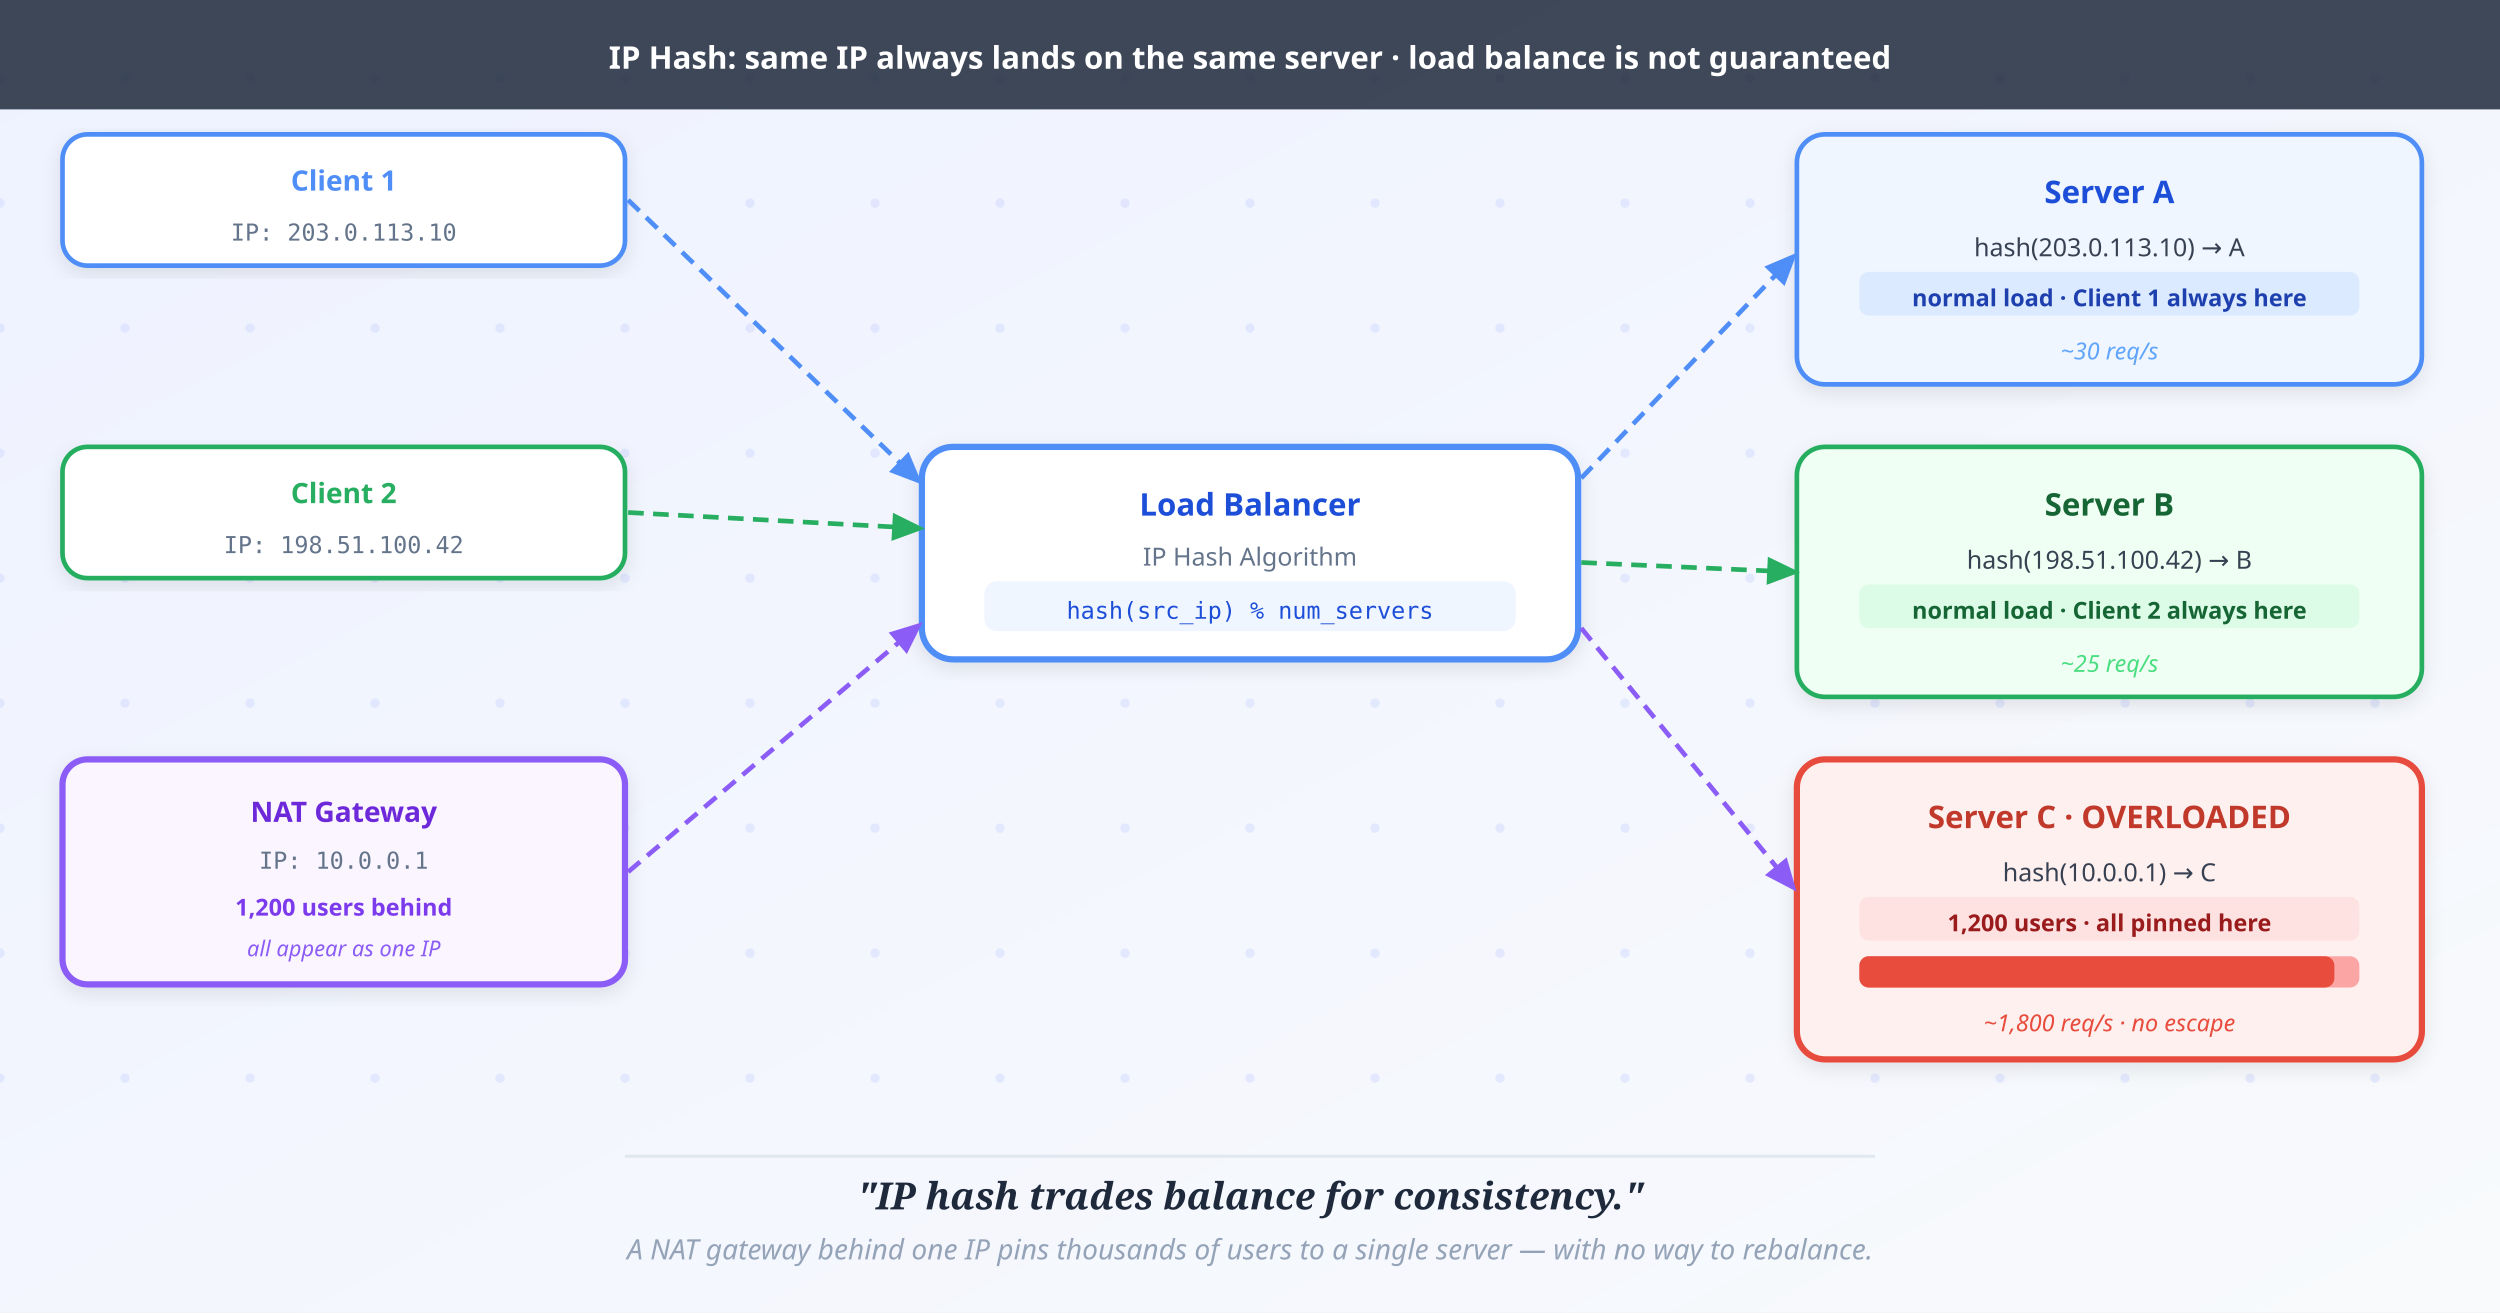
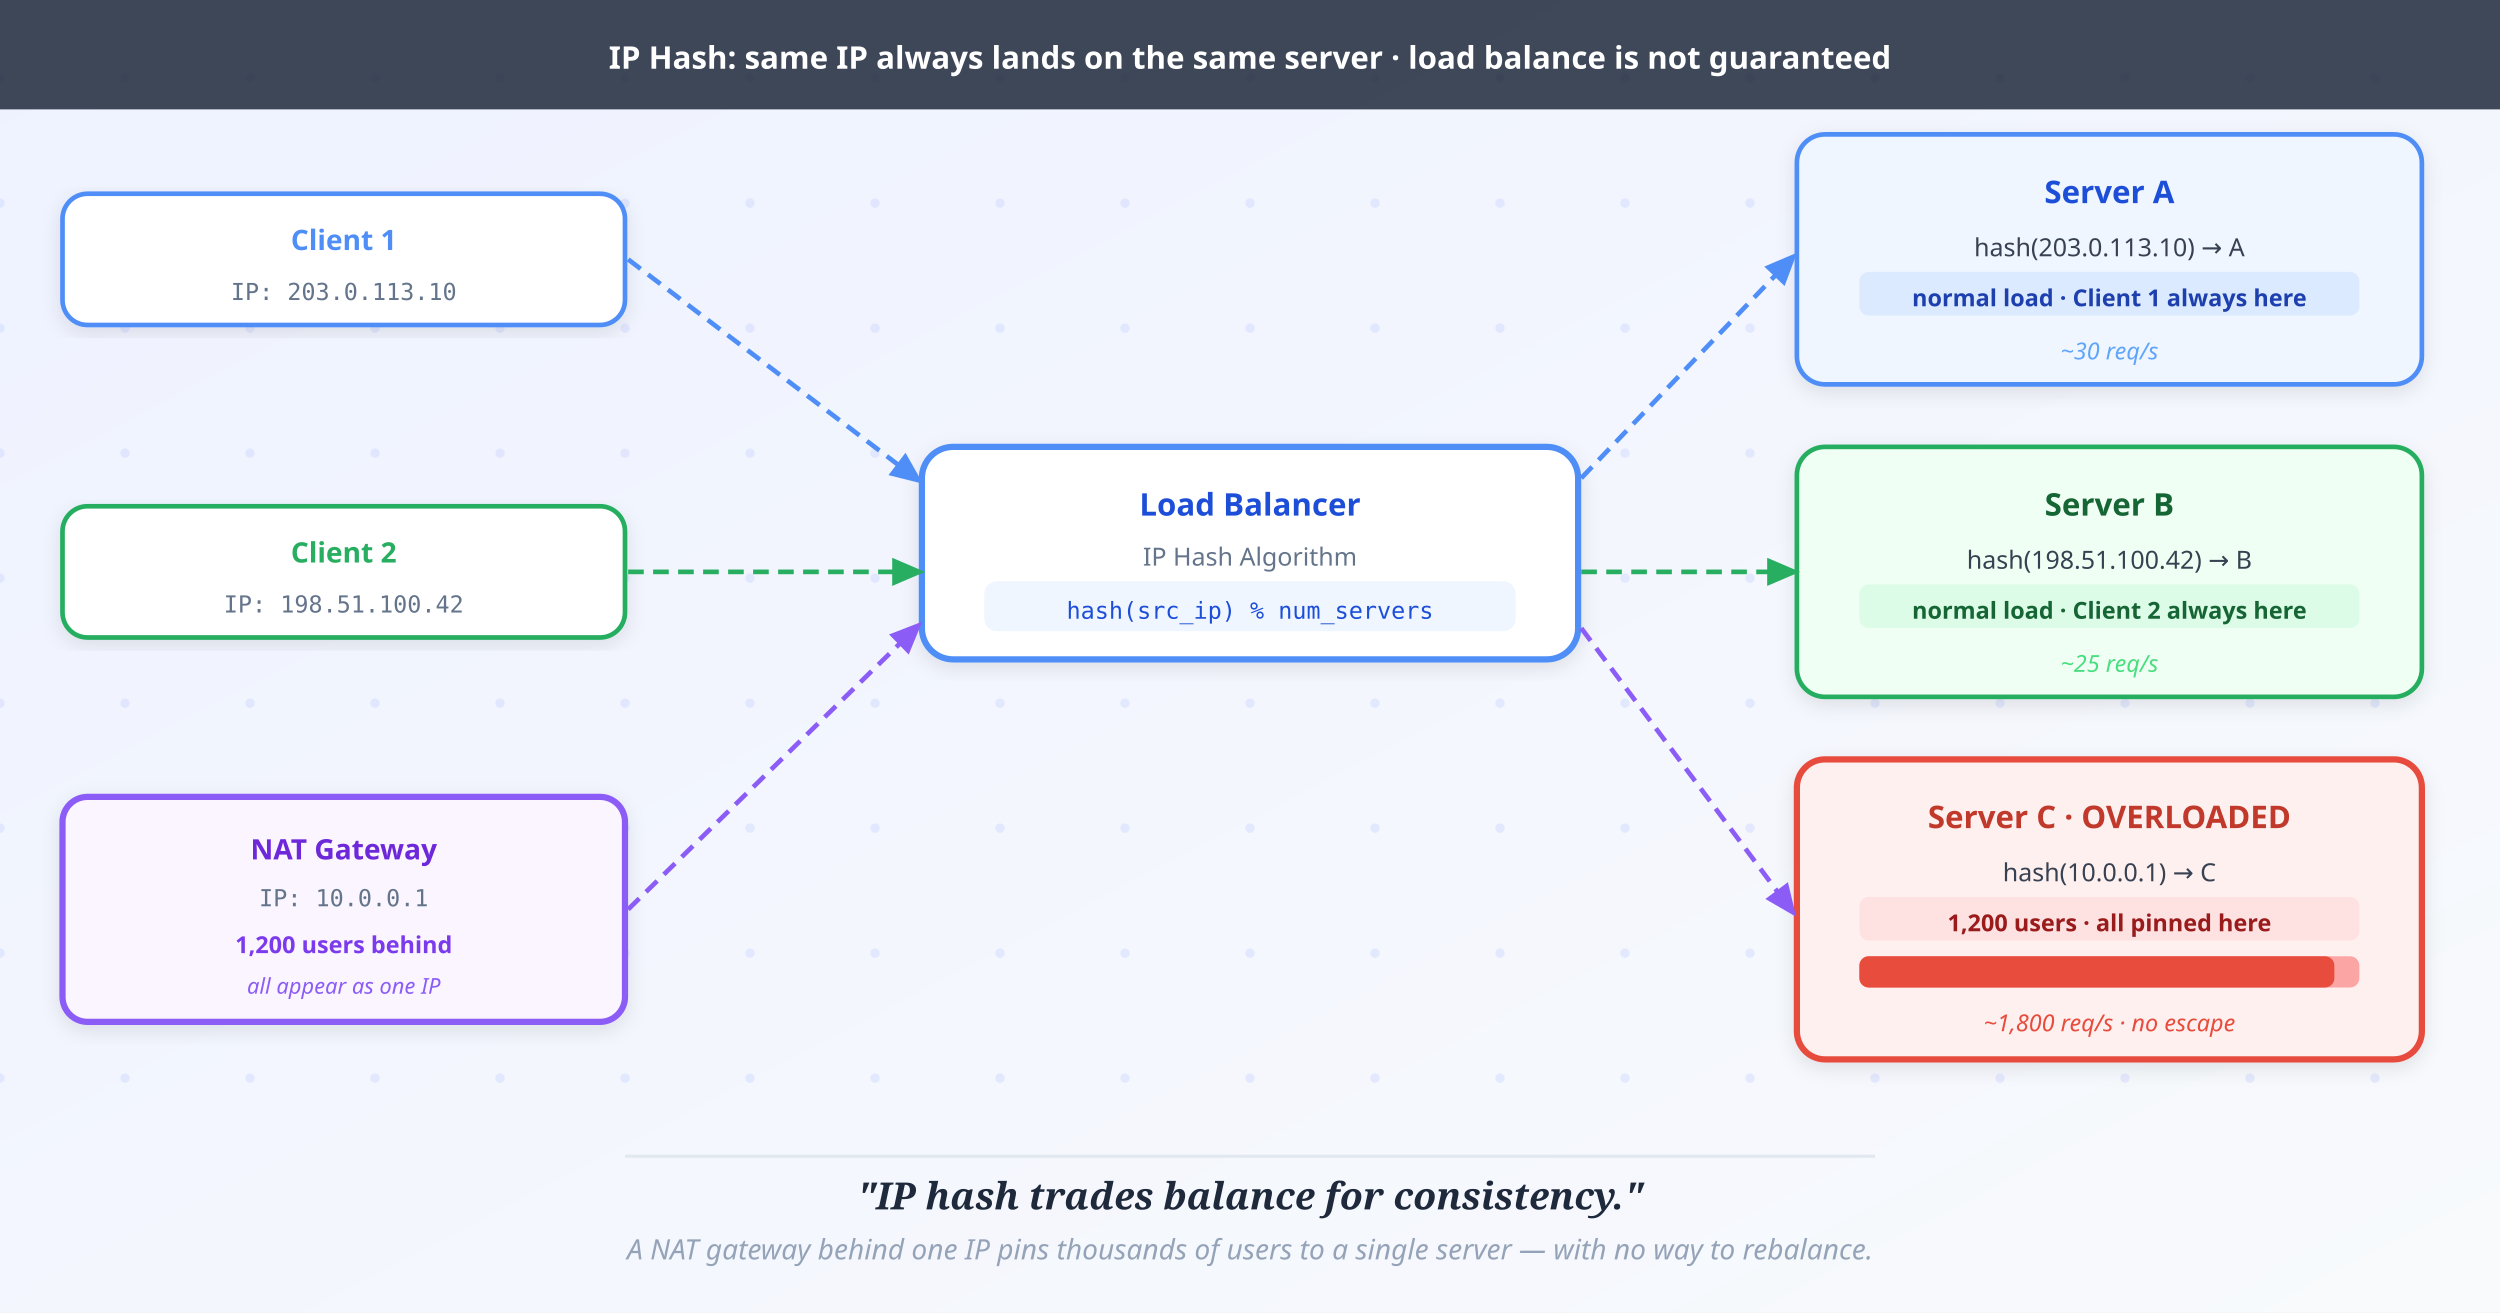
<svg xmlns="http://www.w3.org/2000/svg" width="800" height="420" viewBox="0 -25 800 420" font-family="'Segoe UI',system-ui,sans-serif">
  <defs>
    <style>
      @keyframes dash { to { stroke-dashoffset: -20; } }
      .flow { animation: dash 1.6s linear infinite; }
    </style>
    <linearGradient id="bg" x1="0" y1="0" x2="1" y2="1" gradientUnits="objectBoundingBox">
      <stop offset="0%" stop-color="#eef2ff" />
      <stop offset="100%" stop-color="#f8fafc" />
    </linearGradient>
    <filter id="shadow">
      <feDropShadow dx="0" dy="2" stdDeviation="3" flood-color="#00000018" />
    </filter>
    <marker id="mb" markerWidth="7" markerHeight="7" refX="5" refY="3" orient="auto">
      <path d="M0,0 L0,6 L7,3 z" fill="#4f8ef7" />
    </marker>
    <marker id="mg" markerWidth="7" markerHeight="7" refX="5" refY="3" orient="auto">
      <path d="M0,0 L0,6 L7,3 z" fill="#27ae60" />
    </marker>
    <marker id="mr" markerWidth="7" markerHeight="7" refX="5" refY="3" orient="auto">
      <path d="M0,0 L0,6 L7,3 z" fill="#e74c3c" />
    </marker>
    <marker id="mp" markerWidth="7" markerHeight="7" refX="5" refY="3" orient="auto">
      <path d="M0,0 L0,6 L7,3 z" fill="#8b5cf6" />
    </marker>
  </defs>
  <rect x="0" y="-25" width="800" height="420" fill="url(#bg)" />
  <g fill="#c7d2fe" opacity="0.4">
    <g id="dc">
      <circle cx="0" cy="0" r="1.5" />
      <circle cx="0" cy="40" r="1.5" />
      <circle cx="0" cy="80" r="1.5" />
      <circle cx="0" cy="120" r="1.5" />
      <circle cx="0" cy="160" r="1.5" />
      <circle cx="0" cy="200" r="1.5" />
      <circle cx="0" cy="240" r="1.5" />
      <circle cx="0" cy="280" r="1.5" />
      <circle cx="0" cy="320" r="1.5" />
    </g>
    <use href="#dc" x="40" />
    <use href="#dc" x="80" />
    <use href="#dc" x="120" />
    <use href="#dc" x="160" />
    <use href="#dc" x="200" />
    <use href="#dc" x="240" />
    <use href="#dc" x="280" />
    <use href="#dc" x="320" />
    <use href="#dc" x="360" />
    <use href="#dc" x="400" />
    <use href="#dc" x="440" />
    <use href="#dc" x="480" />
    <use href="#dc" x="520" />
    <use href="#dc" x="560" />
    <use href="#dc" x="600" />
    <use href="#dc" x="640" />
    <use href="#dc" x="680" />
    <use href="#dc" x="720" />
    <use href="#dc" x="760" />
  </g>
  <rect x="0" y="-25" width="800" height="35" fill="#1e293b" opacity="0.85" />
  <text x="400" y="-3" text-anchor="middle" fill="white" font-size="10" font-weight="700">IP Hash: same IP always lands on the same server · load balance is not guaranteed</text>
-   <rect x="20" y="18" width="180" height="42" rx="8" fill="white" stroke="#4f8ef7" stroke-width="1.5" filter="url(#shadow)" />
-   <text x="110" y="36" text-anchor="middle" fill="#4f8ef7" font-size="9" font-weight="700">Client 1</text>
-   <text x="110" y="52" text-anchor="middle" fill="#64748b" font-size="7.5" font-family="monospace">IP: 203.0.113.10</text>
-   <rect x="20" y="118" width="180" height="42" rx="8" fill="white" stroke="#27ae60" stroke-width="1.5" filter="url(#shadow)" />
-   <text x="110" y="136" text-anchor="middle" fill="#27ae60" font-size="9" font-weight="700">Client 2</text>
-   <text x="110" y="152" text-anchor="middle" fill="#64748b" font-size="7.5" font-family="monospace">IP: 198.51.100.42</text>
-   <rect x="20" y="218" width="180" height="72" rx="8" fill="#faf5ff" stroke="#8b5cf6" stroke-width="2" filter="url(#shadow)" />
-   <text x="110" y="238" text-anchor="middle" fill="#6d28d9" font-size="9" font-weight="700">NAT Gateway</text>
-   <text x="110" y="253" text-anchor="middle" fill="#64748b" font-size="7.5" font-family="monospace">IP: 10.0.0.1</text>
-   <text x="110" y="268" text-anchor="middle" fill="#7c3aed" font-size="7.5" font-weight="600">1,200 users behind</text>
-   <text x="110" y="281" text-anchor="middle" fill="#8b5cf6" font-size="7" font-style="italic">all appear as one IP</text>
+   <rect x="20" y="37" width="180" height="42" rx="8" fill="white" stroke="#4f8ef7" stroke-width="1.5" filter="url(#shadow)" />
+   <text x="110" y="55" text-anchor="middle" fill="#4f8ef7" font-size="9" font-weight="700">Client 1</text>
+   <text x="110" y="71" text-anchor="middle" fill="#64748b" font-size="7.5" font-family="monospace">IP: 203.0.113.10</text>
+   <rect x="20" y="137" width="180" height="42" rx="8" fill="white" stroke="#27ae60" stroke-width="1.5" filter="url(#shadow)" />
+   <text x="110" y="155" text-anchor="middle" fill="#27ae60" font-size="9" font-weight="700">Client 2</text>
+   <text x="110" y="171" text-anchor="middle" fill="#64748b" font-size="7.5" font-family="monospace">IP: 198.51.100.42</text>
+   <rect x="20" y="230" width="180" height="72" rx="8" fill="#faf5ff" stroke="#8b5cf6" stroke-width="2" filter="url(#shadow)" />
+   <text x="110" y="250" text-anchor="middle" fill="#6d28d9" font-size="9" font-weight="700">NAT Gateway</text>
+   <text x="110" y="265" text-anchor="middle" fill="#64748b" font-size="7.5" font-family="monospace">IP: 10.0.0.1</text>
+   <text x="110" y="280" text-anchor="middle" fill="#7c3aed" font-size="7.5" font-weight="600">1,200 users behind</text>
+   <text x="110" y="293" text-anchor="middle" fill="#8b5cf6" font-size="7" font-style="italic">all appear as one IP</text>
  <rect x="295" y="118" width="210" height="68" rx="10" fill="white" stroke="#4f8ef7" stroke-width="2" filter="url(#shadow)" />
  <text x="400" y="140" text-anchor="middle" fill="#1d4ed8" font-size="10" font-weight="700">Load Balancer</text>
  <text x="400" y="156" text-anchor="middle" fill="#64748b" font-size="8">IP Hash Algorithm</text>
  <rect x="315" y="161" width="170" height="16" rx="4" fill="#eff6ff" />
  <text x="400" y="173" text-anchor="middle" fill="#1d4ed8" font-size="7.5" font-family="monospace">hash(src_ip) % num_servers</text>
-   <line x1="201" y1="39" x2="293" y2="128" stroke="#4f8ef7" stroke-width="1.5" stroke-dasharray="5 3" class="flow" marker-end="url(#mb)" />
-   <line x1="201" y1="139" x2="293" y2="144" stroke="#27ae60" stroke-width="1.5" stroke-dasharray="5 3" class="flow" marker-end="url(#mg)" />
-   <line x1="201" y1="254" x2="293" y2="176" stroke="#8b5cf6" stroke-width="1.5" stroke-dasharray="5 3" class="flow" marker-end="url(#mp)" />
+   <line x1="201" y1="58" x2="293" y2="128" stroke="#4f8ef7" stroke-width="1.5" stroke-dasharray="5 3" class="flow" marker-end="url(#mb)" />
+   <line x1="201" y1="158" x2="293" y2="158" stroke="#27ae60" stroke-width="1.5" stroke-dasharray="5 3" class="flow" marker-end="url(#mg)" />
+   <line x1="201" y1="266" x2="293" y2="176" stroke="#8b5cf6" stroke-width="1.5" stroke-dasharray="5 3" class="flow" marker-end="url(#mp)" />
  <rect x="575" y="18" width="200" height="80" rx="9" fill="#eff6ff" stroke="#4f8ef7" stroke-width="1.5" filter="url(#shadow)" />
  <text x="675" y="40" text-anchor="middle" fill="#1d4ed8" font-size="10" font-weight="700">Server A</text>
  <text x="675" y="57" text-anchor="middle" fill="#374151" font-size="8">hash(203.0.113.10) → A</text>
  <rect x="595" y="62" width="160" height="14" rx="3" fill="#dbeafe" />
  <text x="675" y="73" text-anchor="middle" fill="#1e40af" font-size="7.5" font-weight="600">normal load · Client 1 always here</text>
  <text x="675" y="90" text-anchor="middle" fill="#60a5fa" font-size="7.5" font-style="italic">~30 req/s</text>
  <rect x="575" y="118" width="200" height="80" rx="9" fill="#f0fff4" stroke="#27ae60" stroke-width="1.5" filter="url(#shadow)" />
  <text x="675" y="140" text-anchor="middle" fill="#166534" font-size="10" font-weight="700">Server B</text>
  <text x="675" y="157" text-anchor="middle" fill="#374151" font-size="8">hash(198.51.100.42) → B</text>
  <rect x="595" y="162" width="160" height="14" rx="3" fill="#dcfce7" />
  <text x="675" y="173" text-anchor="middle" fill="#166534" font-size="7.5" font-weight="600">normal load · Client 2 always here</text>
  <text x="675" y="190" text-anchor="middle" fill="#4ade80" font-size="7.5" font-style="italic">~25 req/s</text>
  <rect x="575" y="218" width="200" height="96" rx="9" fill="#fff0f0" stroke="#e74c3c" stroke-width="2" filter="url(#shadow)" />
  <text x="675" y="240" text-anchor="middle" fill="#c0392b" font-size="10" font-weight="700">Server C  ·  OVERLOADED</text>
  <text x="675" y="257" text-anchor="middle" fill="#374151" font-size="8">hash(10.0.0.1) → C</text>
  <rect x="595" y="262" width="160" height="14" rx="3" fill="#fee2e2" />
  <text x="675" y="273" text-anchor="middle" fill="#991b1b" font-size="7.5" font-weight="700">1,200 users · all pinned here</text>
  <rect x="595" y="281" width="160" height="10" rx="3" fill="#fca5a5" />
  <rect x="595" y="281" width="152" height="10" rx="3" fill="#e74c3c" />
  <text x="675" y="305" text-anchor="middle" fill="#e74c3c" font-size="7.5" font-style="italic">~1,800 req/s · no escape</text>
  <line x1="506" y1="128" x2="573" y2="58" stroke="#4f8ef7" stroke-width="1.5" stroke-dasharray="5 3" class="flow" marker-end="url(#mb)" />
-   <line x1="506" y1="155" x2="573" y2="158" stroke="#27ae60" stroke-width="1.5" stroke-dasharray="5 3" class="flow" marker-end="url(#mg)" />
-   <line x1="506" y1="176" x2="573" y2="258" stroke="#8b5cf6" stroke-width="1.5" stroke-dasharray="5 3" class="flow" marker-end="url(#mp)" />
+   <line x1="506" y1="158" x2="573" y2="158" stroke="#27ae60" stroke-width="1.5" stroke-dasharray="5 3" class="flow" marker-end="url(#mg)" />
+   <line x1="506" y1="176" x2="573" y2="266" stroke="#8b5cf6" stroke-width="1.5" stroke-dasharray="5 3" class="flow" marker-end="url(#mp)" />
  <line x1="200" y1="345" x2="600" y2="345" stroke="#e2e8f0" stroke-width="1" />
  <text x="400" y="362" text-anchor="middle" fill="#1e293b" font-size="12" font-weight="700" font-family="Georgia,serif" font-style="italic">"IP hash trades balance for consistency."</text>
  <text x="400" y="378" text-anchor="middle" fill="#94a3b8" font-size="9" font-style="italic">A NAT gateway behind one IP pins thousands of users to a single server — with no way to rebalance.</text>
</svg>
